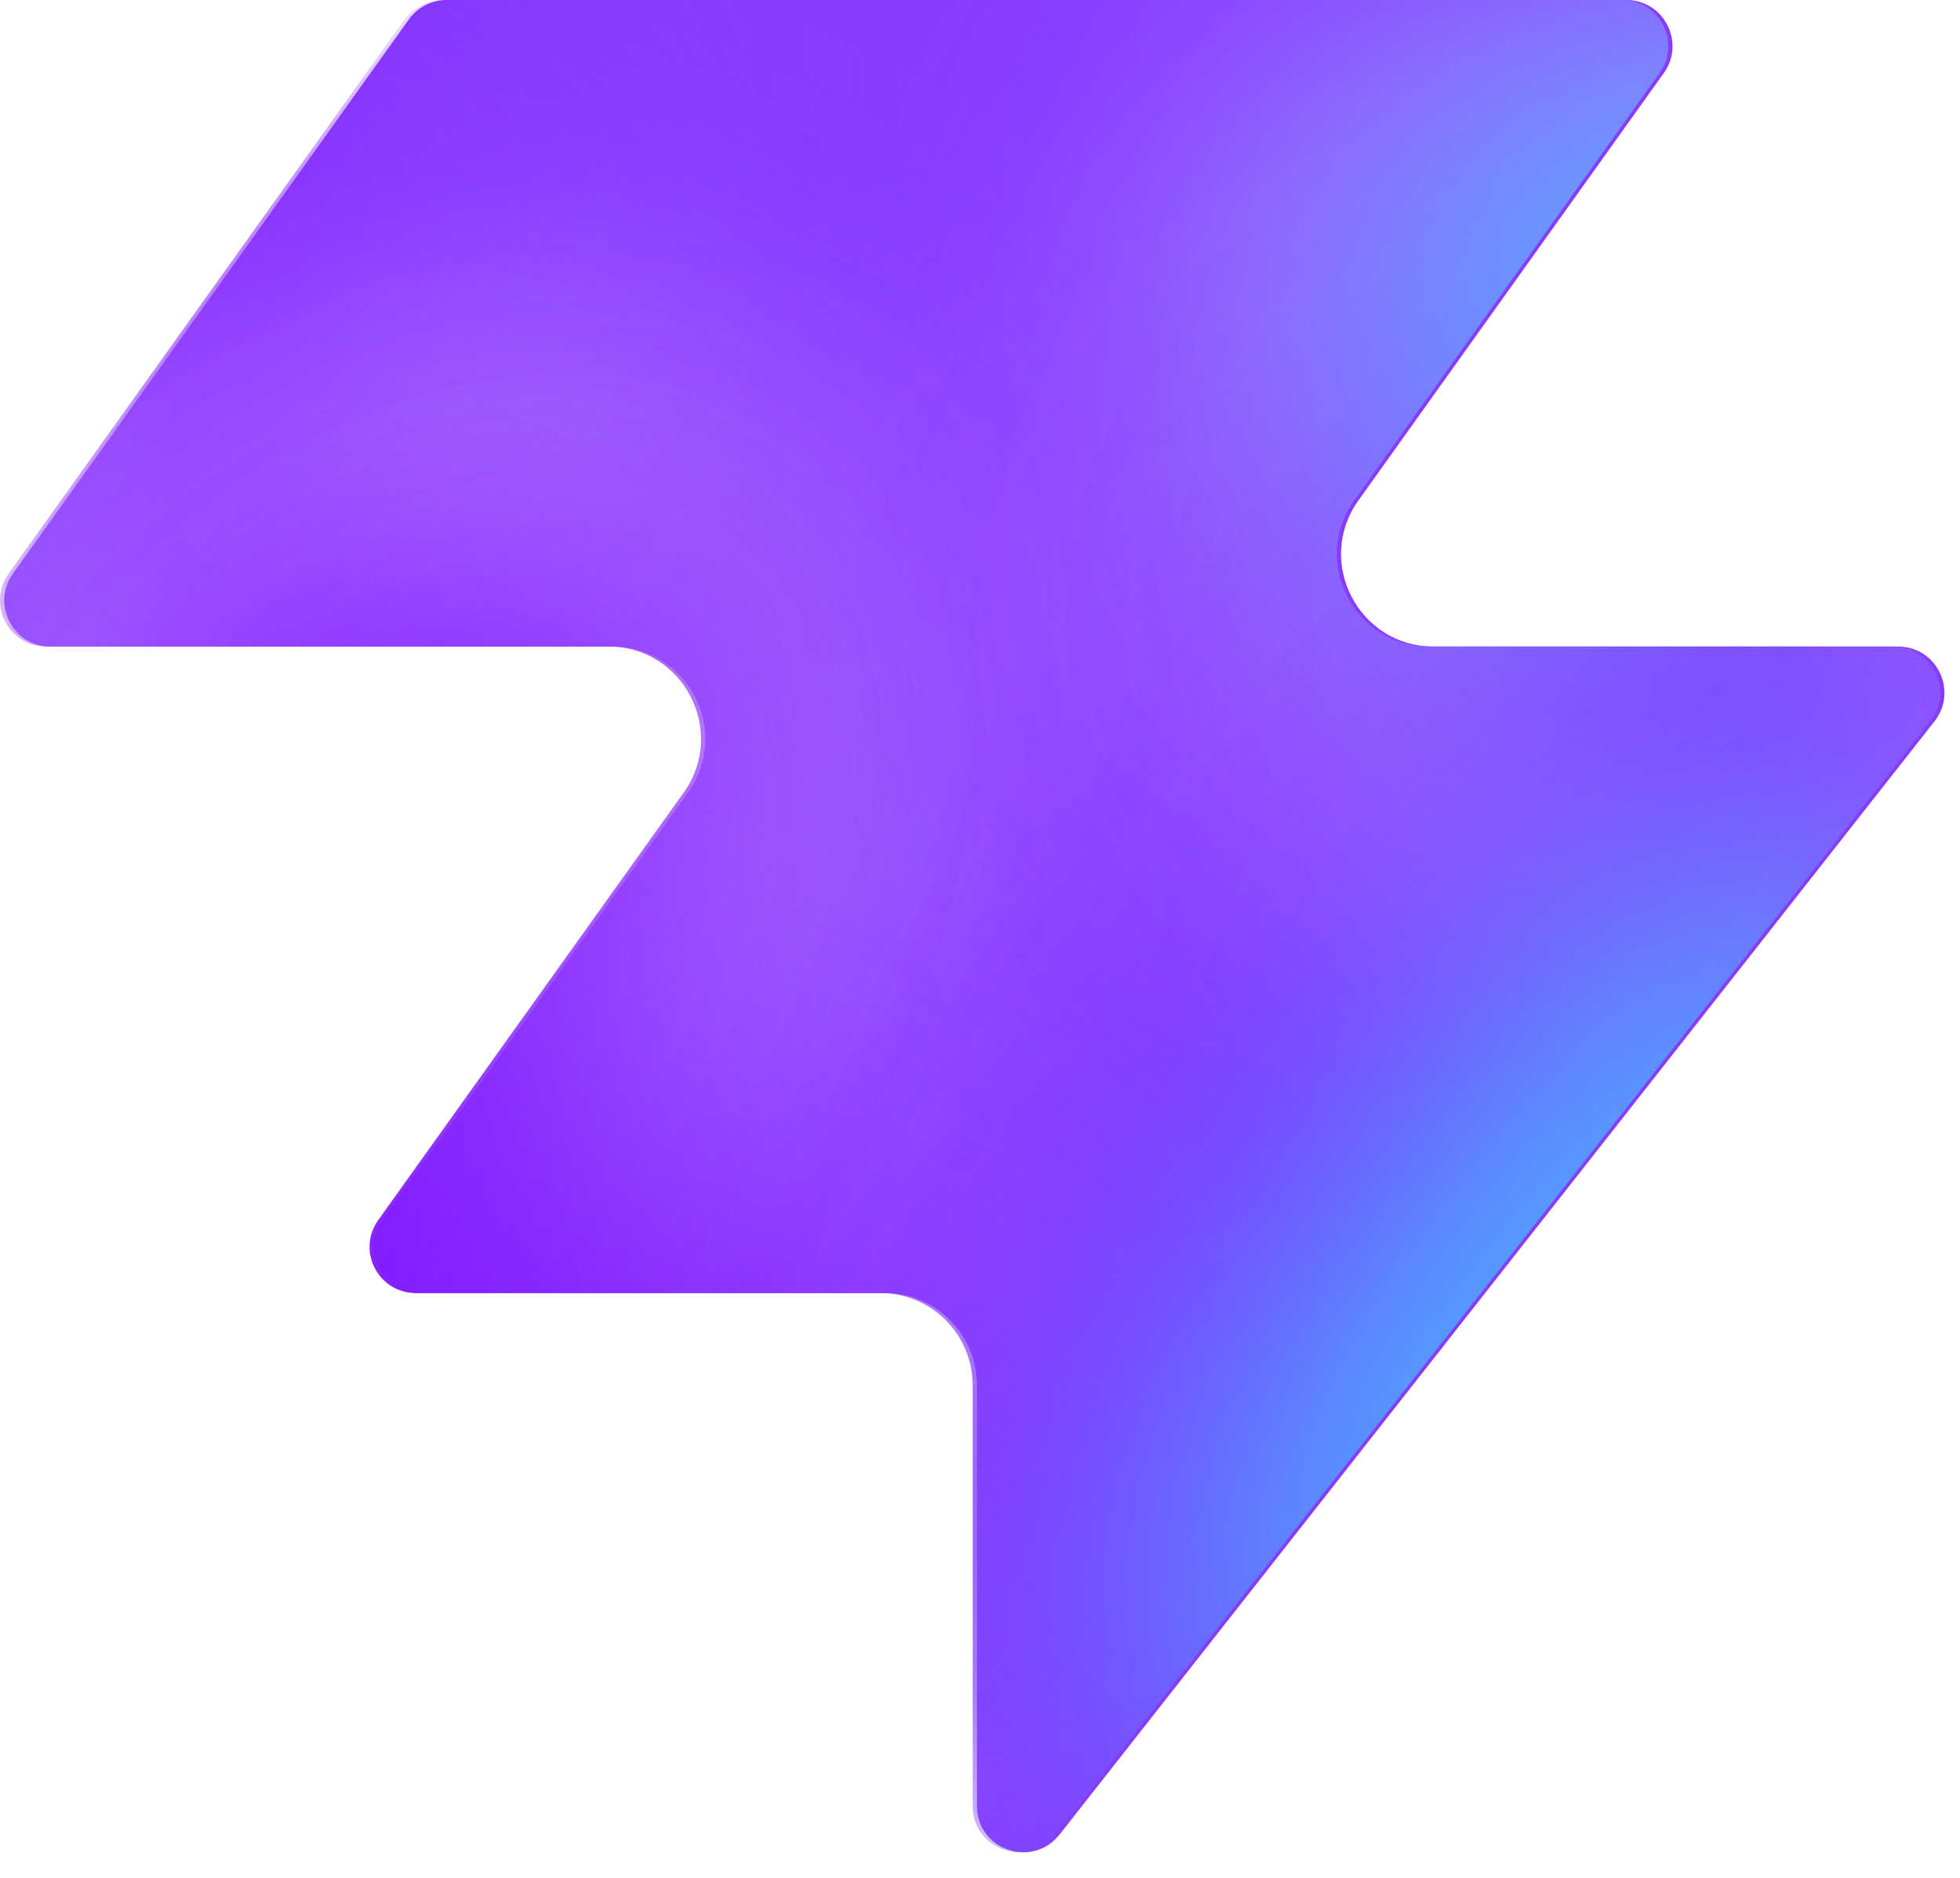
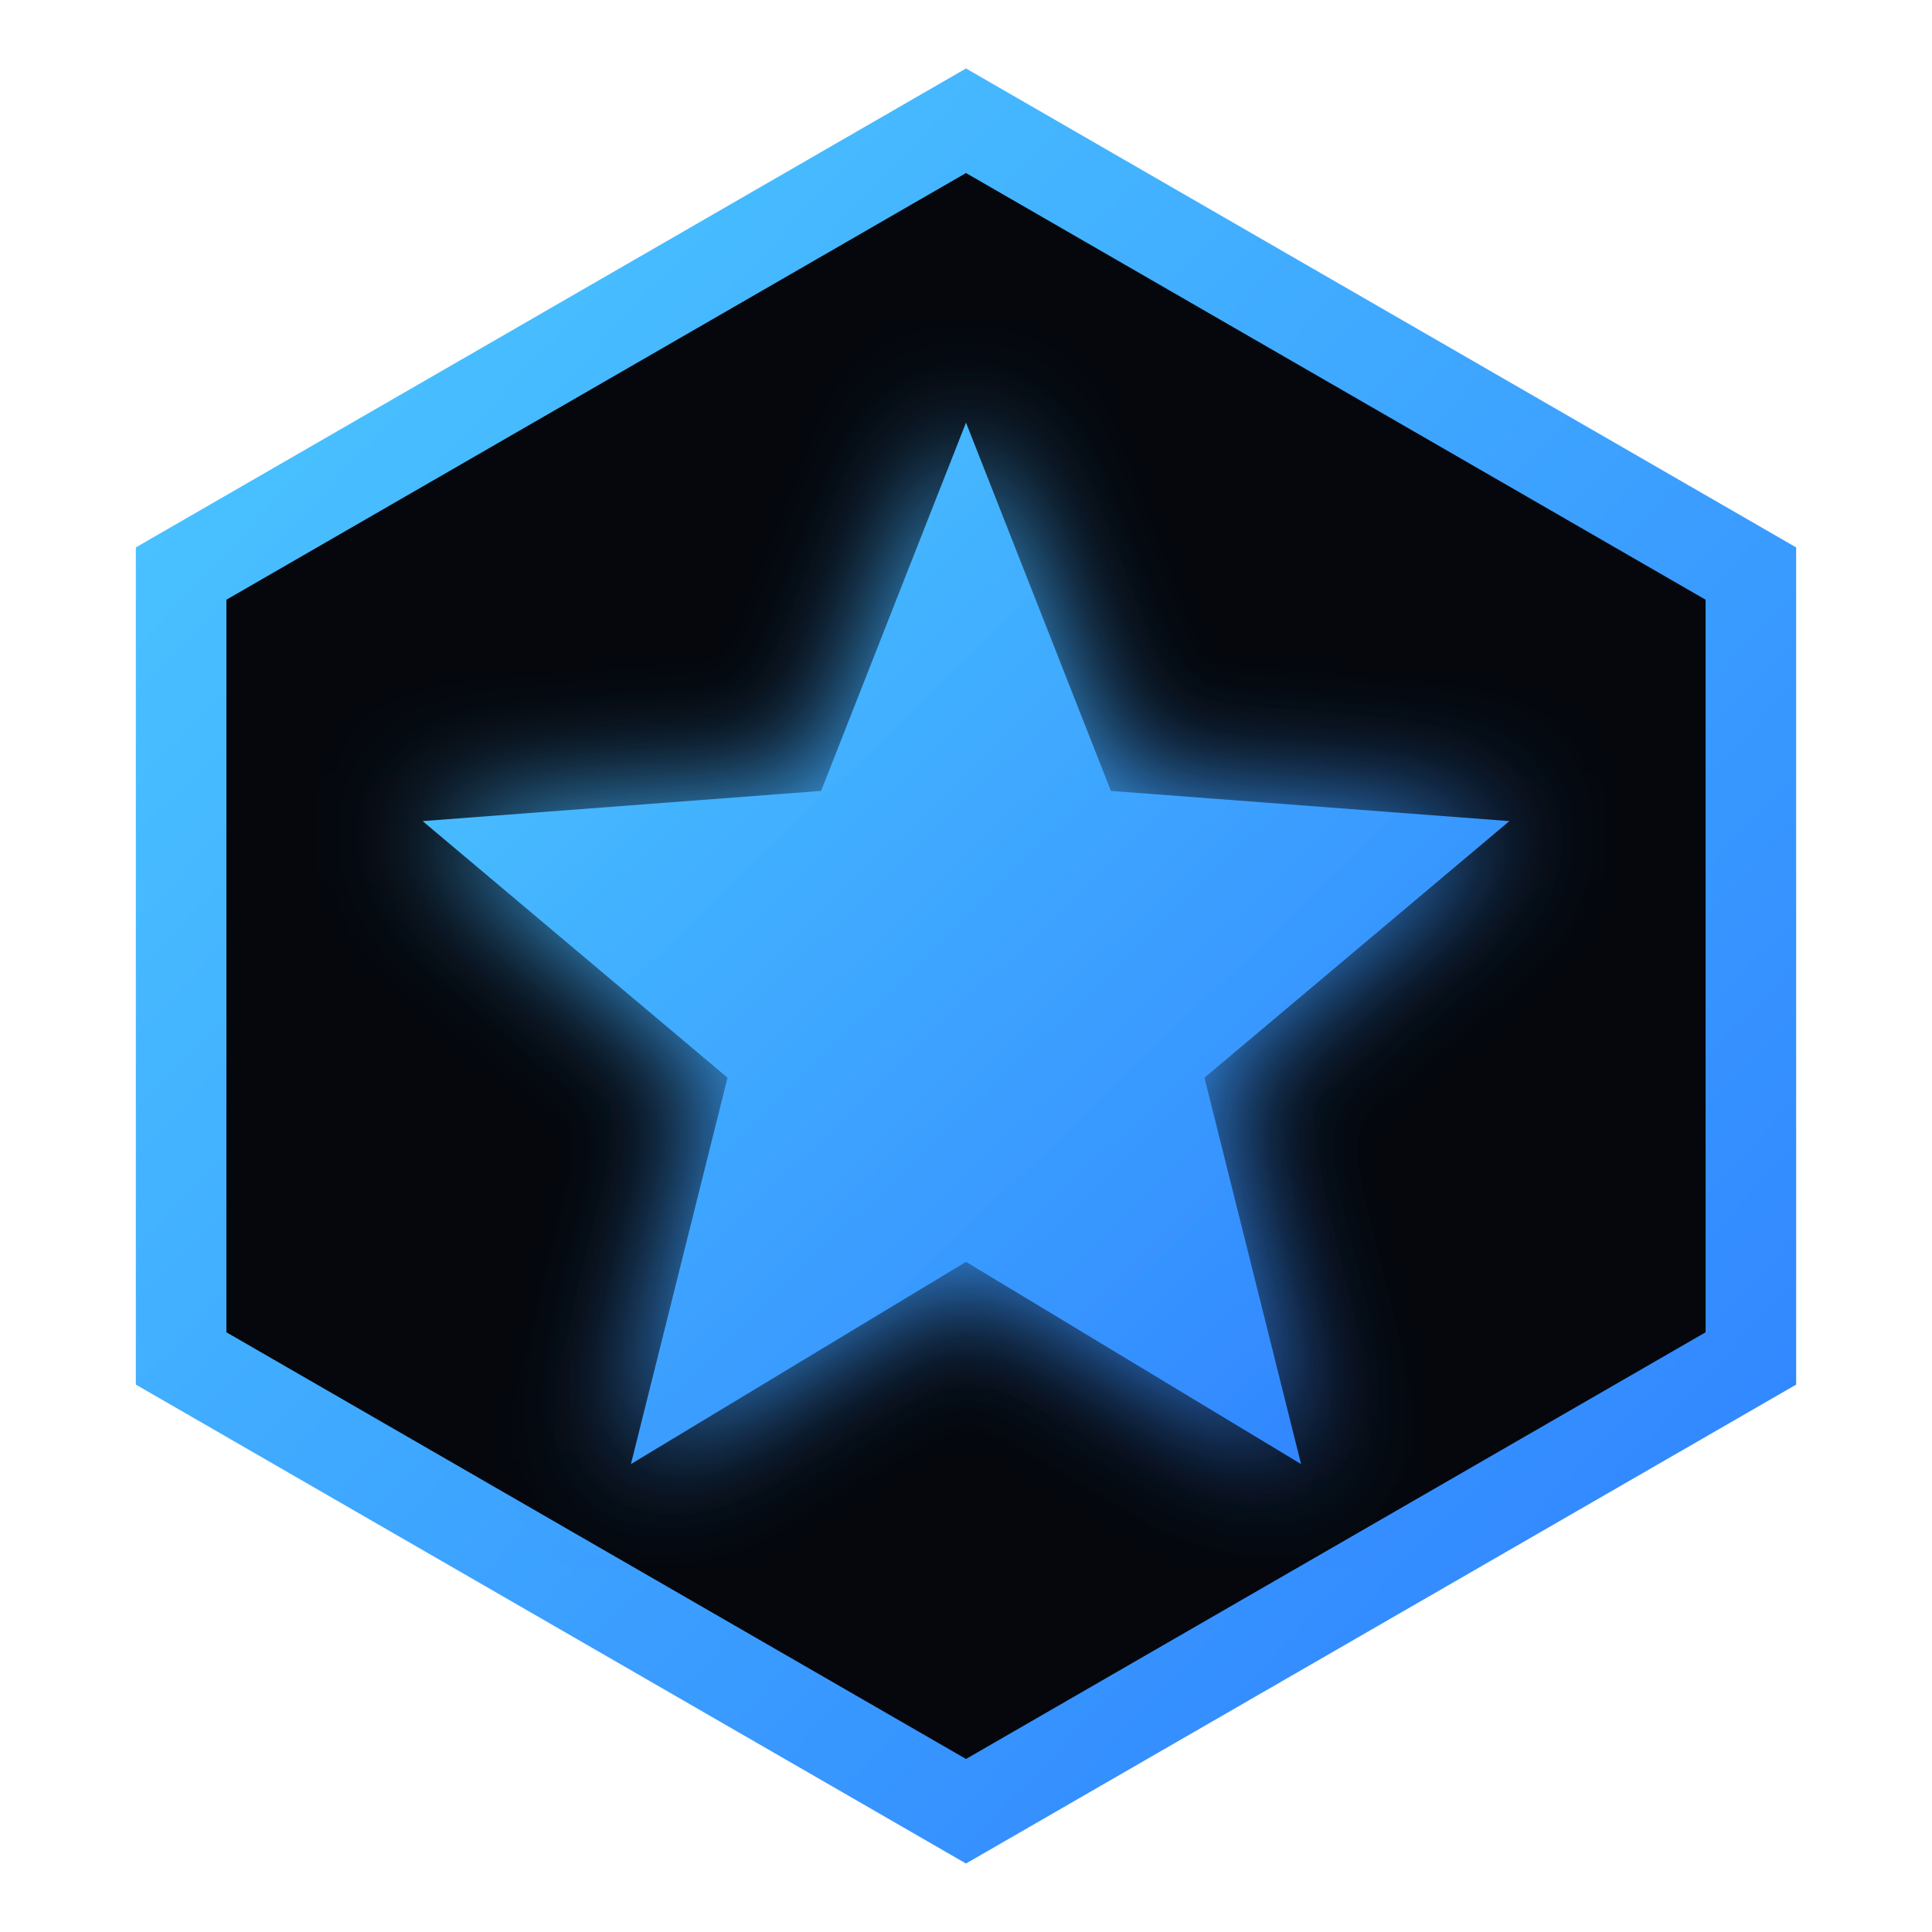
- <svg xmlns="http://www.w3.org/2000/svg" width="48" height="46" fill="none" viewBox="0 0 48 46">
-   <path fill="#863bff" d="M25.946 44.938c-.664.845-2.021.375-2.021-.698V33.937a2.26 2.26 0 0 0-2.262-2.262H10.287c-.92 0-1.456-1.04-.92-1.788l7.48-10.471c1.07-1.497 0-3.578-1.842-3.578H1.237c-.92 0-1.456-1.04-.92-1.788L10.013.474c.214-.297.556-.474.92-.474h28.894c.92 0 1.456 1.04.92 1.788l-7.48 10.471c-1.07 1.498 0 3.579 1.842 3.579h11.377c.943 0 1.473 1.088.89 1.83L25.947 44.94z" style="fill:#863bff;fill:color(display-p3 .525 .23 1);fill-opacity:1" />
-   <mask id="a" width="48" height="46" x="0" y="0" maskUnits="userSpaceOnUse" style="mask-type:alpha">
-     <path fill="#000" d="M25.842 44.938c-.664.844-2.021.375-2.021-.698V33.937a2.26 2.26 0 0 0-2.262-2.262H10.183c-.92 0-1.456-1.04-.92-1.788l7.48-10.471c1.07-1.498 0-3.579-1.842-3.579H1.133c-.92 0-1.456-1.04-.92-1.787L9.91.473c.214-.297.556-.474.92-.474h28.894c.92 0 1.456 1.04.92 1.788l-7.48 10.471c-1.07 1.498 0 3.578 1.842 3.578h11.377c.943 0 1.473 1.088.89 1.832L25.843 44.94z" style="fill:#000;fill-opacity:1" />
-   </mask>
-   <g mask="url(#a)">
-     <g filter="url(#b)">
-       <ellipse cx="5.508" cy="14.704" fill="#ede6ff" rx="5.508" ry="14.704" style="fill:#ede6ff;fill:color(display-p3 .927 .903 1);fill-opacity:1" transform="matrix(.00324 1 1 -.00324 -4.47 31.516)" />
-     </g>
-     <g filter="url(#c)">
-       <ellipse cx="10.399" cy="29.851" fill="#ede6ff" rx="10.399" ry="29.851" style="fill:#ede6ff;fill:color(display-p3 .927 .903 1);fill-opacity:1" transform="matrix(.00324 1 1 -.00324 -39.328 7.883)" />
-     </g>
-     <g filter="url(#d)">
-       <ellipse cx="5.508" cy="30.487" fill="#7e14ff" rx="5.508" ry="30.487" style="fill:#7e14ff;fill:color(display-p3 .492 .077 1);fill-opacity:1" transform="rotate(89.814 -25.913 -14.639)scale(1 -1)" />
-     </g>
-     <g filter="url(#e)">
-       <ellipse cx="5.508" cy="30.599" fill="#7e14ff" rx="5.508" ry="30.599" style="fill:#7e14ff;fill:color(display-p3 .492 .077 1);fill-opacity:1" transform="rotate(89.814 -32.644 -3.334)scale(1 -1)" />
-     </g>
-     <g filter="url(#f)">
-       <ellipse cx="5.508" cy="30.599" fill="#7e14ff" rx="5.508" ry="30.599" style="fill:#7e14ff;fill:color(display-p3 .492 .077 1);fill-opacity:1" transform="matrix(.00324 1 1 -.00324 -34.34 30.47)" />
-     </g>
-     <g filter="url(#g)">
-       <ellipse cx="14.072" cy="22.078" fill="#ede6ff" rx="14.072" ry="22.078" style="fill:#ede6ff;fill:color(display-p3 .927 .903 1);fill-opacity:1" transform="rotate(93.35 24.506 48.493)scale(-1 1)" />
-     </g>
-     <g filter="url(#h)">
-       <ellipse cx="3.47" cy="21.501" fill="#7e14ff" rx="3.47" ry="21.501" style="fill:#7e14ff;fill:color(display-p3 .492 .077 1);fill-opacity:1" transform="rotate(89.009 28.708 47.59)scale(-1 1)" />
-     </g>
-     <g filter="url(#i)">
-       <ellipse cx="3.47" cy="21.501" fill="#7e14ff" rx="3.47" ry="21.501" style="fill:#7e14ff;fill:color(display-p3 .492 .077 1);fill-opacity:1" transform="rotate(89.009 28.708 47.59)scale(-1 1)" />
-     </g>
-     <g filter="url(#j)">
-       <ellipse cx=".387" cy="8.972" fill="#7e14ff" rx="4.407" ry="29.108" style="fill:#7e14ff;fill:color(display-p3 .492 .077 1);fill-opacity:1" transform="rotate(39.51 .387 8.972)" />
-     </g>
-     <g filter="url(#k)">
-       <ellipse cx="47.523" cy="-6.092" fill="#7e14ff" rx="4.407" ry="29.108" style="fill:#7e14ff;fill:color(display-p3 .492 .077 1);fill-opacity:1" transform="rotate(37.892 47.523 -6.092)" />
-     </g>
-     <g filter="url(#l)">
-       <ellipse cx="41.412" cy="6.333" fill="#47bfff" rx="5.971" ry="9.665" style="fill:#47bfff;fill:color(display-p3 .28 .748 1);fill-opacity:1" transform="rotate(37.892 41.412 6.333)" />
-     </g>
-     <g filter="url(#m)">
-       <ellipse cx="-1.879" cy="38.332" fill="#7e14ff" rx="4.407" ry="29.108" style="fill:#7e14ff;fill:color(display-p3 .492 .077 1);fill-opacity:1" transform="rotate(37.892 -1.88 38.332)" />
-     </g>
-     <g filter="url(#n)">
-       <ellipse cx="-1.879" cy="38.332" fill="#7e14ff" rx="4.407" ry="29.108" style="fill:#7e14ff;fill:color(display-p3 .492 .077 1);fill-opacity:1" transform="rotate(37.892 -1.88 38.332)" />
-     </g>
-     <g filter="url(#o)">
-       <ellipse cx="35.651" cy="29.907" fill="#7e14ff" rx="4.407" ry="29.108" style="fill:#7e14ff;fill:color(display-p3 .492 .077 1);fill-opacity:1" transform="rotate(37.892 35.651 29.907)" />
-     </g>
-     <g filter="url(#p)">
-       <ellipse cx="38.418" cy="32.4" fill="#47bfff" rx="5.971" ry="15.297" style="fill:#47bfff;fill:color(display-p3 .28 .748 1);fill-opacity:1" transform="rotate(37.892 38.418 32.4)" />
-     </g>
-   </g>
+ <svg xmlns="http://www.w3.org/2000/svg" viewBox="0 0 64 64">
  <defs>
-     <filter id="b" width="60.045" height="41.654" x="-19.77" y="16.149" color-interpolation-filters="sRGB" filterUnits="userSpaceOnUse">
-       <feFlood flood-opacity="0" result="BackgroundImageFix" />
-       <feBlend in="SourceGraphic" in2="BackgroundImageFix" result="shape" />
-       <feGaussianBlur result="effect1_foregroundBlur_2002_17158" stdDeviation="7.659" />
-     </filter>
-     <filter id="c" width="90.34" height="51.437" x="-54.613" y="-7.533" color-interpolation-filters="sRGB" filterUnits="userSpaceOnUse">
-       <feFlood flood-opacity="0" result="BackgroundImageFix" />
-       <feBlend in="SourceGraphic" in2="BackgroundImageFix" result="shape" />
-       <feGaussianBlur result="effect1_foregroundBlur_2002_17158" stdDeviation="7.659" />
-     </filter>
-     <filter id="d" width="79.355" height="29.4" x="-49.64" y="2.03" color-interpolation-filters="sRGB" filterUnits="userSpaceOnUse">
-       <feFlood flood-opacity="0" result="BackgroundImageFix" />
-       <feBlend in="SourceGraphic" in2="BackgroundImageFix" result="shape" />
-       <feGaussianBlur result="effect1_foregroundBlur_2002_17158" stdDeviation="4.596" />
-     </filter>
-     <filter id="e" width="79.579" height="29.4" x="-45.045" y="20.029" color-interpolation-filters="sRGB" filterUnits="userSpaceOnUse">
-       <feFlood flood-opacity="0" result="BackgroundImageFix" />
-       <feBlend in="SourceGraphic" in2="BackgroundImageFix" result="shape" />
-       <feGaussianBlur result="effect1_foregroundBlur_2002_17158" stdDeviation="4.596" />
-     </filter>
-     <filter id="f" width="79.579" height="29.4" x="-43.513" y="21.178" color-interpolation-filters="sRGB" filterUnits="userSpaceOnUse">
-       <feFlood flood-opacity="0" result="BackgroundImageFix" />
-       <feBlend in="SourceGraphic" in2="BackgroundImageFix" result="shape" />
-       <feGaussianBlur result="effect1_foregroundBlur_2002_17158" stdDeviation="4.596" />
-     </filter>
-     <filter id="g" width="74.749" height="58.852" x="15.756" y="-17.901" color-interpolation-filters="sRGB" filterUnits="userSpaceOnUse">
-       <feFlood flood-opacity="0" result="BackgroundImageFix" />
-       <feBlend in="SourceGraphic" in2="BackgroundImageFix" result="shape" />
-       <feGaussianBlur result="effect1_foregroundBlur_2002_17158" stdDeviation="7.659" />
-     </filter>
-     <filter id="h" width="61.377" height="25.362" x="23.548" y="2.284" color-interpolation-filters="sRGB" filterUnits="userSpaceOnUse">
-       <feFlood flood-opacity="0" result="BackgroundImageFix" />
-       <feBlend in="SourceGraphic" in2="BackgroundImageFix" result="shape" />
-       <feGaussianBlur result="effect1_foregroundBlur_2002_17158" stdDeviation="4.596" />
-     </filter>
-     <filter id="i" width="61.377" height="25.362" x="23.548" y="2.284" color-interpolation-filters="sRGB" filterUnits="userSpaceOnUse">
-       <feFlood flood-opacity="0" result="BackgroundImageFix" />
-       <feBlend in="SourceGraphic" in2="BackgroundImageFix" result="shape" />
-       <feGaussianBlur result="effect1_foregroundBlur_2002_17158" stdDeviation="4.596" />
-     </filter>
-     <filter id="j" width="56.045" height="63.649" x="-27.636" y="-22.853" color-interpolation-filters="sRGB" filterUnits="userSpaceOnUse">
-       <feFlood flood-opacity="0" result="BackgroundImageFix" />
-       <feBlend in="SourceGraphic" in2="BackgroundImageFix" result="shape" />
-       <feGaussianBlur result="effect1_foregroundBlur_2002_17158" stdDeviation="4.596" />
-     </filter>
-     <filter id="k" width="54.814" height="64.646" x="20.116" y="-38.415" color-interpolation-filters="sRGB" filterUnits="userSpaceOnUse">
-       <feFlood flood-opacity="0" result="BackgroundImageFix" />
-       <feBlend in="SourceGraphic" in2="BackgroundImageFix" result="shape" />
-       <feGaussianBlur result="effect1_foregroundBlur_2002_17158" stdDeviation="4.596" />
-     </filter>
-     <filter id="l" width="33.541" height="35.313" x="24.641" y="-11.323" color-interpolation-filters="sRGB" filterUnits="userSpaceOnUse">
-       <feFlood flood-opacity="0" result="BackgroundImageFix" />
-       <feBlend in="SourceGraphic" in2="BackgroundImageFix" result="shape" />
-       <feGaussianBlur result="effect1_foregroundBlur_2002_17158" stdDeviation="4.596" />
-     </filter>
-     <filter id="m" width="54.814" height="64.646" x="-29.286" y="6.009" color-interpolation-filters="sRGB" filterUnits="userSpaceOnUse">
-       <feFlood flood-opacity="0" result="BackgroundImageFix" />
-       <feBlend in="SourceGraphic" in2="BackgroundImageFix" result="shape" />
-       <feGaussianBlur result="effect1_foregroundBlur_2002_17158" stdDeviation="4.596" />
-     </filter>
-     <filter id="n" width="54.814" height="64.646" x="-29.286" y="6.009" color-interpolation-filters="sRGB" filterUnits="userSpaceOnUse">
-       <feFlood flood-opacity="0" result="BackgroundImageFix" />
-       <feBlend in="SourceGraphic" in2="BackgroundImageFix" result="shape" />
-       <feGaussianBlur result="effect1_foregroundBlur_2002_17158" stdDeviation="4.596" />
-     </filter>
-     <filter id="o" width="54.814" height="64.646" x="8.244" y="-2.416" color-interpolation-filters="sRGB" filterUnits="userSpaceOnUse">
-       <feFlood flood-opacity="0" result="BackgroundImageFix" />
-       <feBlend in="SourceGraphic" in2="BackgroundImageFix" result="shape" />
-       <feGaussianBlur result="effect1_foregroundBlur_2002_17158" stdDeviation="4.596" />
-     </filter>
-     <filter id="p" width="39.409" height="43.623" x="18.713" y="10.588" color-interpolation-filters="sRGB" filterUnits="userSpaceOnUse">
-       <feFlood flood-opacity="0" result="BackgroundImageFix" />
-       <feBlend in="SourceGraphic" in2="BackgroundImageFix" result="shape" />
-       <feGaussianBlur result="effect1_foregroundBlur_2002_17158" stdDeviation="4.596" />
+     <linearGradient id="neon" x1="0" y1="0" x2="1" y2="1">
+       <stop offset="0" stop-color="#4cc9ff" />
+       <stop offset="1" stop-color="#2f80ff" />
+     </linearGradient>
+     <filter id="glow">
+       <feGaussianBlur stdDeviation="2" result="blur" />
+       <feMerge>
+         <feMergeNode in="blur" />
+         <feMergeNode in="SourceGraphic" />
+       </feMerge>
    </filter>
  </defs>
+   <path d="M32 4 58 19v26L32 60 6 45V19L32 4Z" fill="#05070d" stroke="url(#neon)" stroke-width="3" />
+   <path d="m32 14 4.8 12.2 13.2 1-10.1 8.5 3.2 12.8L32 41.8l-11.1 6.7 3.2-12.8L14 27.2l13.2-1L32 14Z" fill="url(#neon)" filter="url(#glow)" />
</svg>
